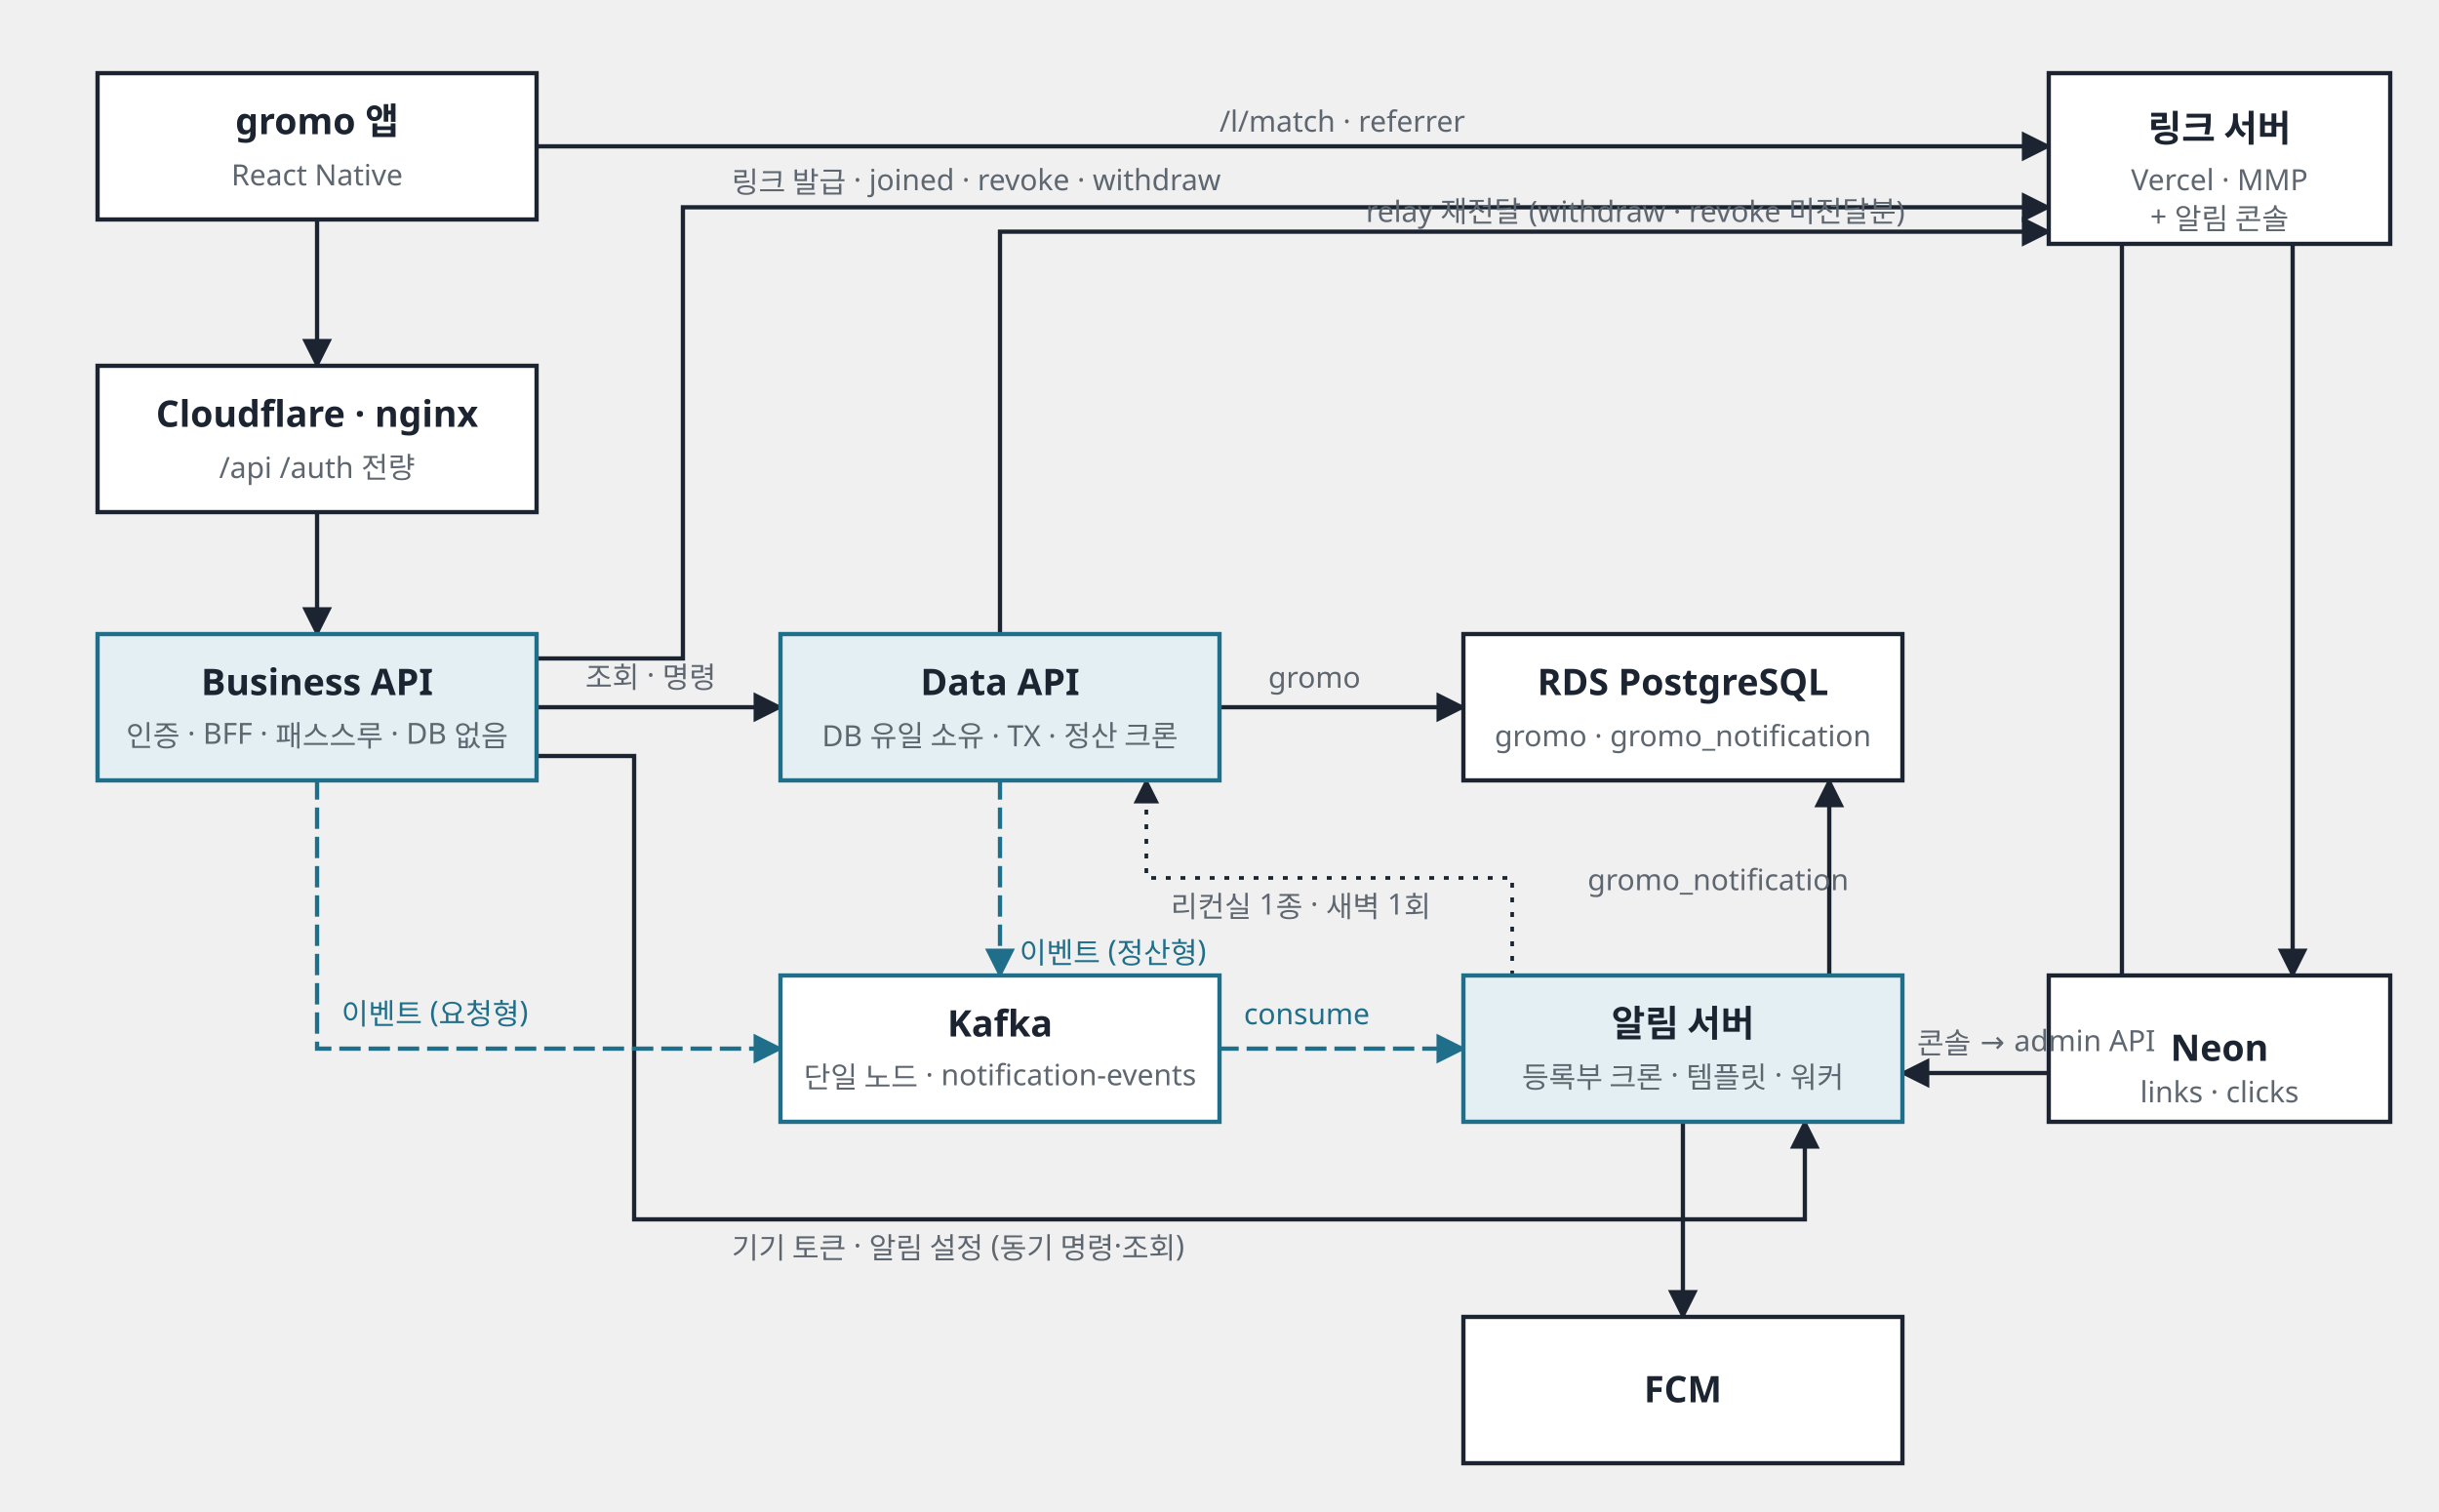
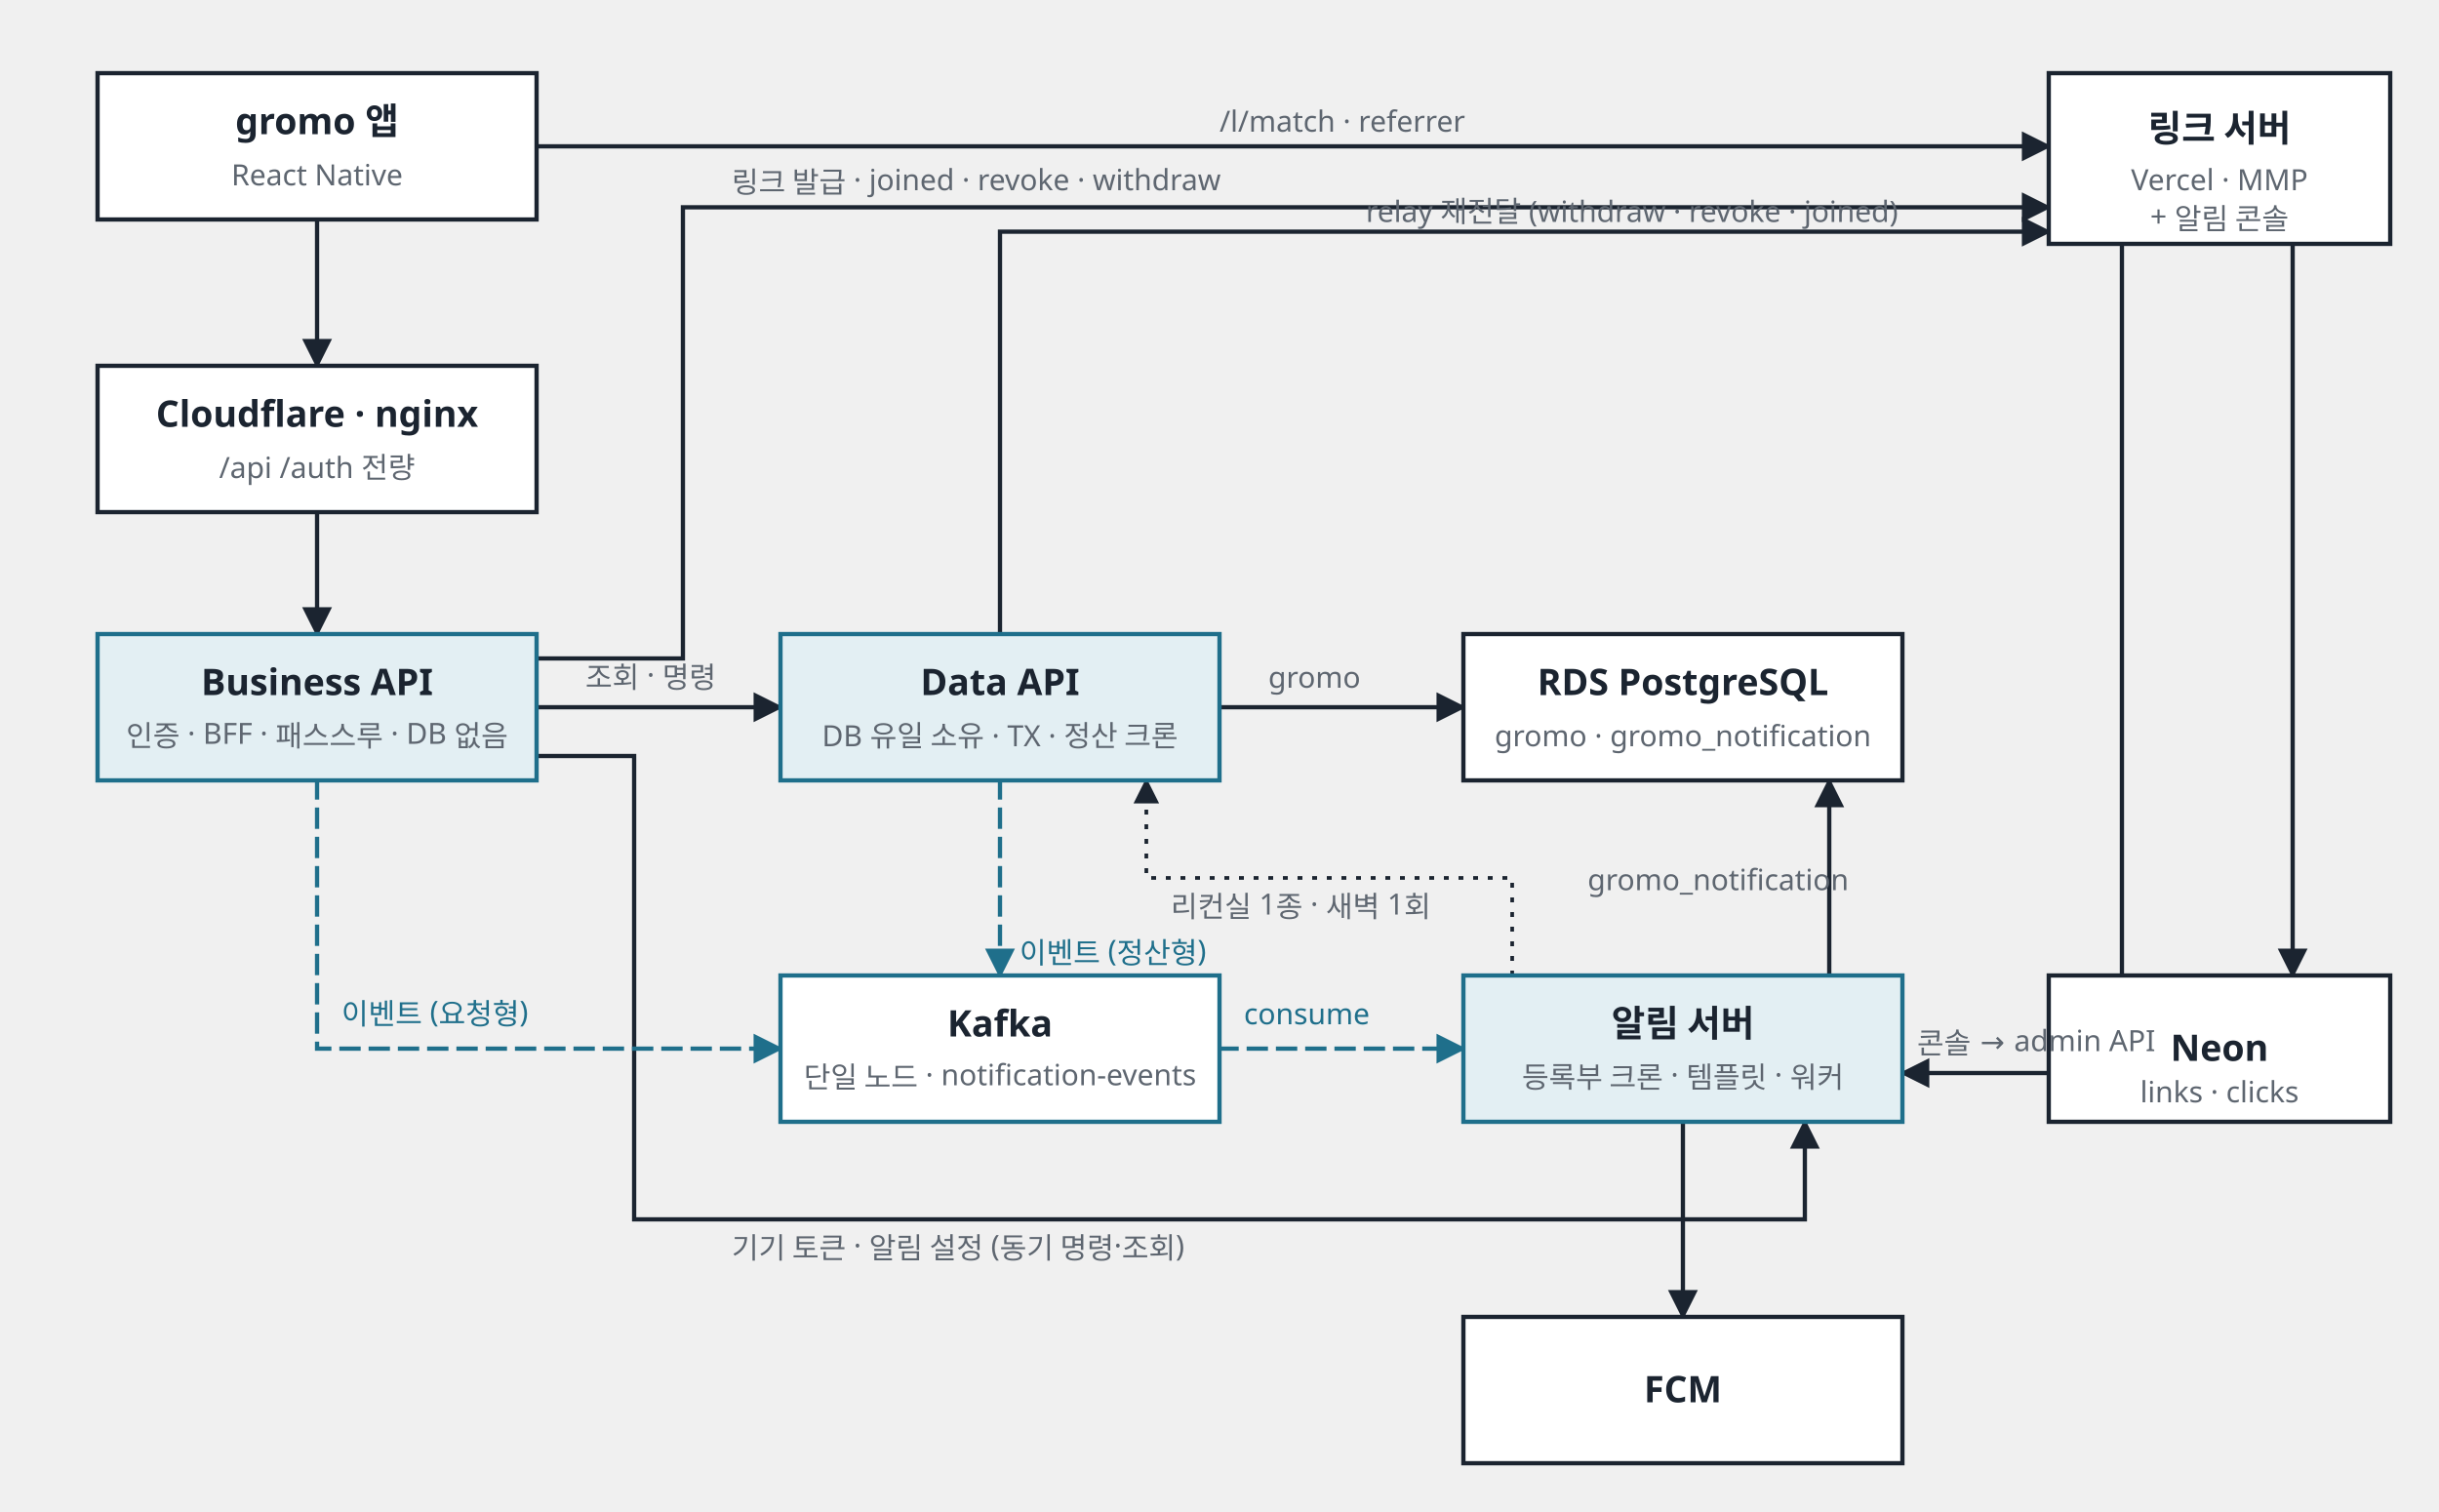
<svg xmlns="http://www.w3.org/2000/svg" font-family="IBM Plex Sans KR, Apple SD Gothic Neo, sans-serif" viewBox="0 0 1000 620" role="img" aria-label="Target-1 서비스 구도 — 앱은 Business API 만 부르고, 데이터는 Data API 만 만지며, 알림과 링크는 코어를 부르지 않는다">
  <defs>
    <marker id="a" viewBox="0 0 10 10" refX="9" refY="5" markerWidth="7" markerHeight="7" orient="auto">
      <path d="M0,0 L10,5 L0,10 z" fill="#1B2430" />
    </marker>
    <marker id="ad" viewBox="0 0 10 10" refX="9" refY="5" markerWidth="7" markerHeight="7" orient="auto">
      <path d="M0,0 L10,5 L0,10 z" fill="#1F6F8B" />
    </marker>
  </defs>
  <g stroke="#1B2430" stroke-width="1.75" fill="none" stroke-linejoin="miter" stroke-linecap="square">
    <path d="M130,90 V150" marker-end="url(#a)" />
    <path d="M130,210 V260" marker-end="url(#a)" />
    <path d="M220,290 H320" marker-end="url(#a)" />
    <path d="M500,290 H600" marker-end="url(#a)" />
    <path d="M220,60 H840" marker-end="url(#a)" />
    <path d="M220,270 H280 V85 H840" marker-end="url(#a)" />
    <path d="M940,100 V400" marker-end="url(#a)" />
    <path d="M870,100 V440 H780" marker-end="url(#a)" />
    <path d="M750,400 V320" marker-end="url(#a)" />
    <path d="M690,460 V540" marker-end="url(#a)" />
    <path d="M410,260 V95 H840" marker-end="url(#a)" />
    <path d="M220,310 H260 V500 H740 V460" marker-end="url(#a)" />
  </g>
  <g stroke="#1F6F8B" stroke-width="1.75" fill="none" stroke-dasharray="7 5" stroke-linejoin="miter" stroke-linecap="square">
    <path d="M130,320 V430 H320" marker-end="url(#ad)" />
    <path d="M410,320 V400" marker-end="url(#ad)" />
    <path d="M500,430 H600" marker-end="url(#ad)" />
  </g>
  <g stroke="#1B2430" stroke-width="1.5" fill="none" stroke-dasharray="2 4" stroke-linejoin="miter">
    <path d="M620,400 V360 H470 V320" marker-end="url(#a)" />
  </g>
  <g stroke="#1B2430" stroke-width="1.75" fill="#FFFFFF">
    <rect x="40" y="30" width="180" height="60" />
    <rect x="40" y="150" width="180" height="60" />
    <rect x="40" y="260" width="180" height="60" fill="#E3EFF3" stroke="#1F6F8B" />
    <rect x="320" y="260" width="180" height="60" fill="#E3EFF3" stroke="#1F6F8B" />
    <rect x="600" y="260" width="180" height="60" />
    <rect x="320" y="400" width="180" height="60" stroke="#1F6F8B" />
    <rect x="600" y="400" width="180" height="60" fill="#E3EFF3" stroke="#1F6F8B" />
    <rect x="600" y="540" width="180" height="60" />
    <rect x="840" y="30" width="140" height="70" />
    <rect x="840" y="400" width="140" height="60" />
  </g>
  <g font-size="15" font-weight="600" text-anchor="middle" fill="#1B2430">
    <text x="130" y="55">gromo 앱</text>
    <text x="130" y="76" font-size="12" font-weight="400" fill="#5E6670">React Native</text>
    <text x="130" y="175">Cloudflare · nginx</text>
    <text x="130" y="196" font-size="12" font-weight="400" fill="#5E6670">/api /auth 전량</text>
    <text x="130" y="285">Business API</text>
    <text x="130" y="306" font-size="12" font-weight="400" fill="#5E6670">인증 · BFF · 패스스루 · DB 없음</text>
    <text x="410" y="285">Data API</text>
    <text x="410" y="306" font-size="12" font-weight="400" fill="#5E6670">DB 유일 소유 · TX · 정산 크론</text>
    <text x="690" y="285">RDS PostgreSQL</text>
    <text x="690" y="306" font-size="12" font-weight="400" fill="#5E6670">gromo · gromo_notification</text>
    <text x="410" y="425">Kafka</text>
    <text x="410" y="446" font-size="12" font-weight="400" fill="#5E6670">단일 노드 · notification-events</text>
    <text x="690" y="425">알림 서버</text>
    <text x="690" y="446" font-size="12" font-weight="400" fill="#5E6670">등록부 크론 · 템플릿 · 워커</text>
    <text x="690" y="575">FCM</text>
    <text x="910" y="58">링크 서버</text>
    <text x="910" y="78" font-size="12" font-weight="400" fill="#5E6670">Vercel · MMP</text>
    <text x="910" y="93" font-size="12" font-weight="400" fill="#5E6670">+ 알림 콘솔</text>
    <text x="910" y="435">Neon</text>
    <text x="910" y="452" font-size="12" font-weight="400" fill="#5E6670">links · clicks</text>
  </g>
  <g font-size="12" fill="#5E6670">
    <text x="240" y="282">조회 · 명령</text>
    <text x="520" y="282">gromo</text>
    <text x="500" y="54">/l/match · referrer</text>
    <text x="300" y="79">링크 발급 · joined · revoke · withdraw</text>
-     <text x="560" y="91">relay 재전달 (withdraw · revoke 미전달분)</text>
+     <text x="560" y="91">relay 재전달 (withdraw · revoke · joined)</text>
    <text x="758" y="365" text-anchor="end">gromo_notification</text>
    <text x="786" y="432" text-anchor="start">콘솔 → admin API</text>
    <text x="140" y="420" fill="#1F6F8B">이벤트 (요청형)</text>
    <text x="418" y="395" fill="#1F6F8B">이벤트 (정산형)</text>
    <text x="510" y="420" fill="#1F6F8B">consume</text>
    <text x="300" y="516">기기 토큰 · 알림 설정 (동기 명령·조회)</text>
    <text x="480" y="376">리컨실 1종 · 새벽 1회</text>
  </g>
</svg>
